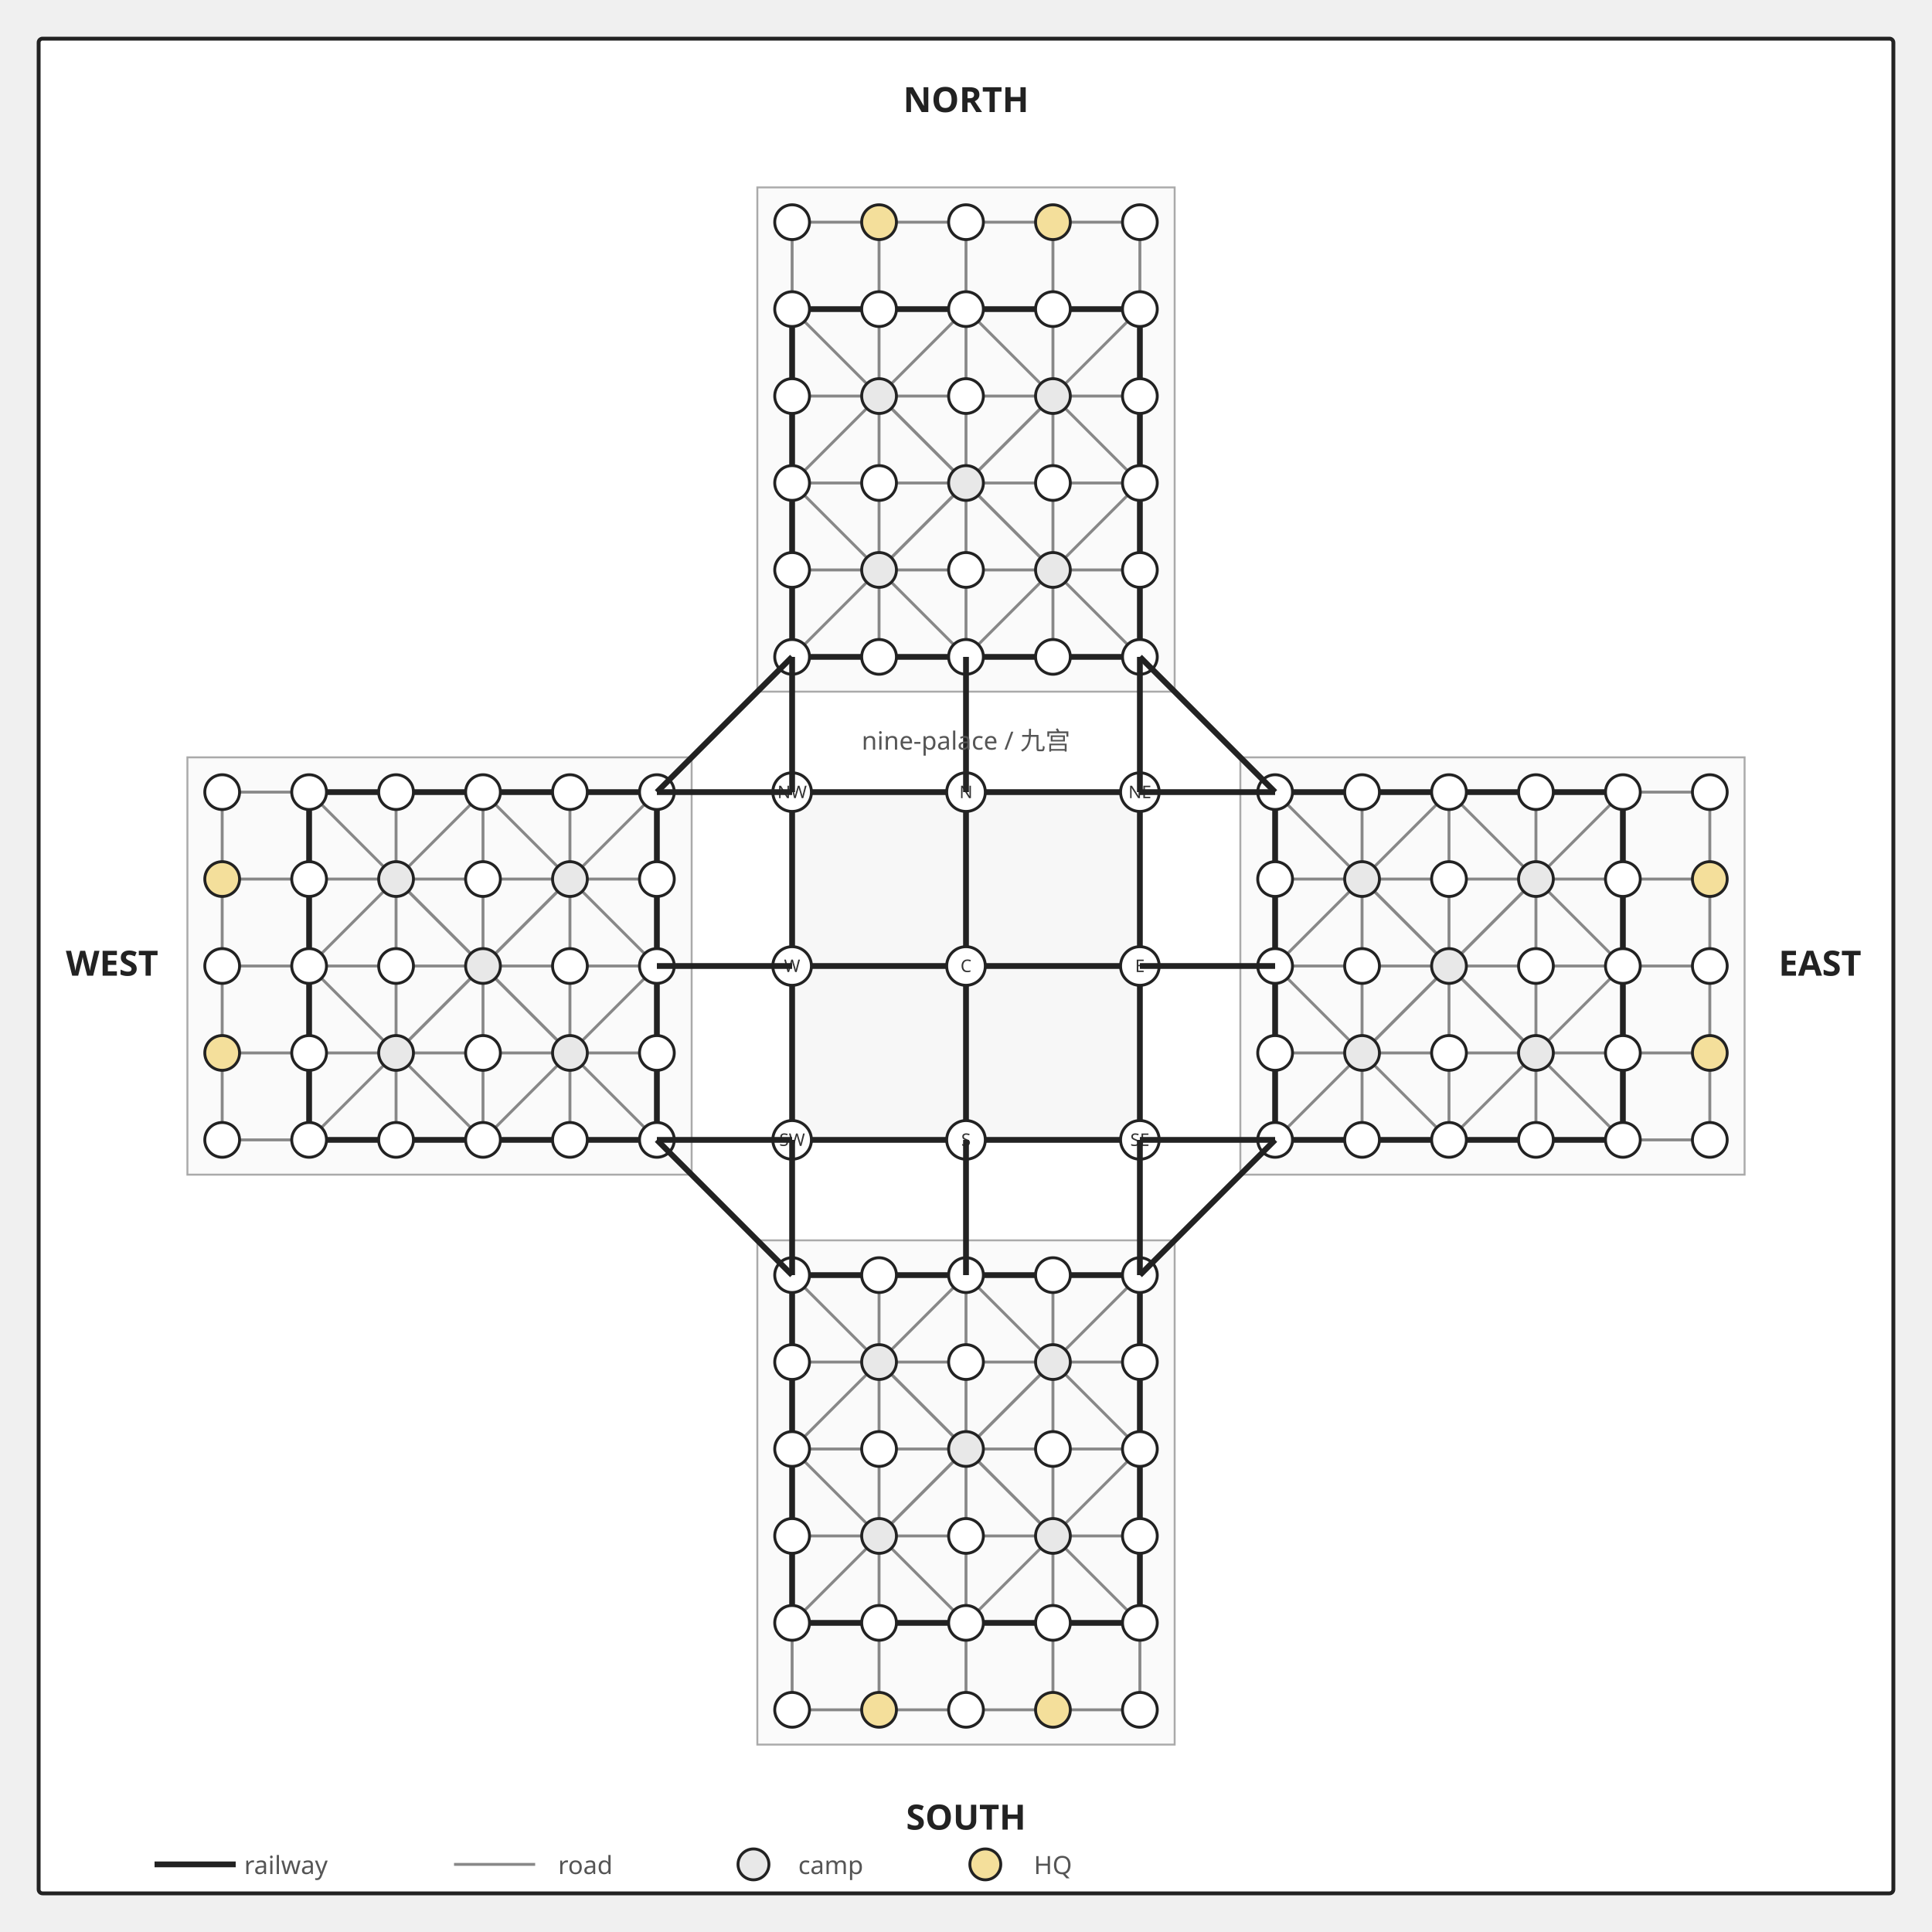
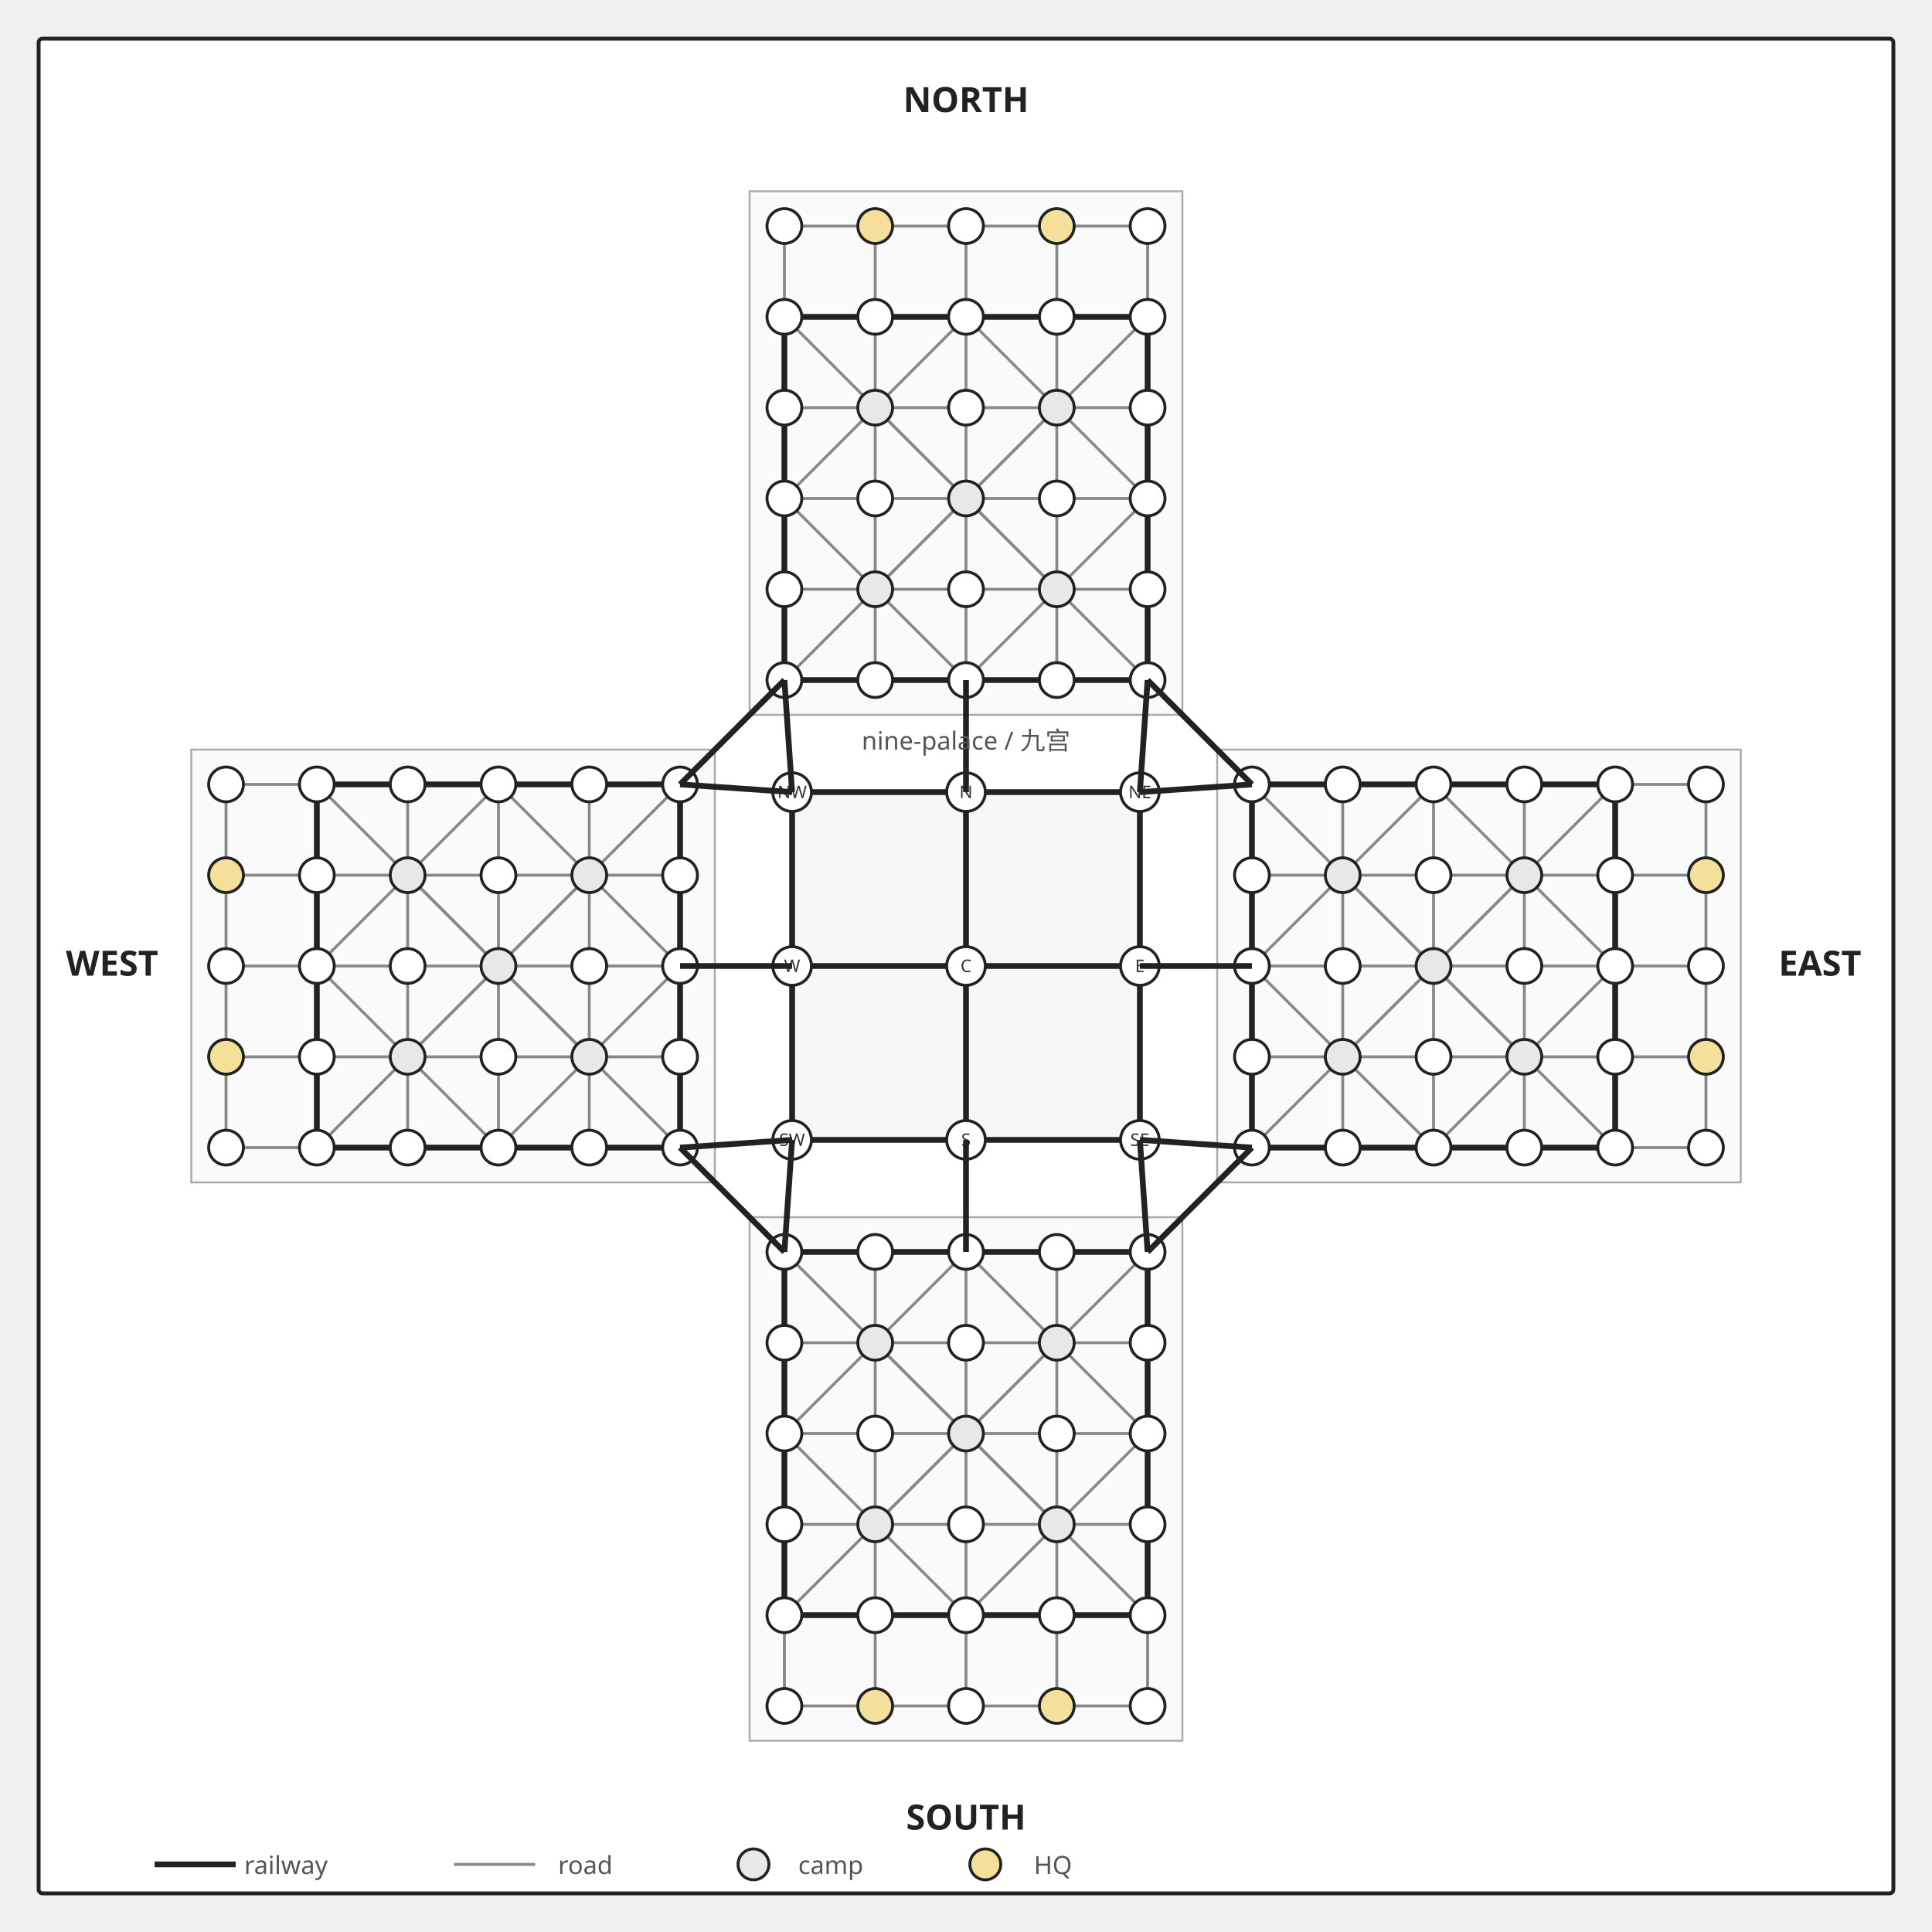
<svg xmlns="http://www.w3.org/2000/svg" viewBox="0 0 1000 1000" role="img" aria-labelledby="title desc">
  <style>
    .board { fill: #fff; stroke: #222; stroke-width: 2; }
    .zone { fill: #fafafa; stroke: #aaa; stroke-width: 1; }
    .rail { stroke: #222; stroke-width: 3; fill: none; }
    .road { stroke: #888; stroke-width: 1.5; fill: none; }
    .node { fill: #fff; stroke: #222; stroke-width: 1.5; }
    .camp { fill: #e8e8e8; }
    .hq { fill: #f4df9b; }
    .palace { fill: #f7f7f7; stroke: #222; stroke-width: 1.5; }
    .label { fill: #222; font-family: sans-serif; font-size: 18px; font-weight: 600; text-anchor: middle; }
    .small { fill: #555; font-family: sans-serif; font-size: 13px; text-anchor: middle; }
    .node-label { fill: #333; font-family: sans-serif; font-size: 9px; text-anchor: middle; dominant-baseline: middle; }
  </style>
  <rect class="board" x="20" y="20" width="960" height="960" rx="2" />
  <defs>
    <g id="country-template">
-       <rect class="zone" x="-18" y="-18" width="216" height="261" />
+       <rect class="zone" x="-18" y="-18" width="224" height="271" />
      <g class="rail">
-         <path d="M0 0H180 M0 180H180" />
-         <path d="M0 0V180 M180 0V180" />
+         <path d="M0 0H188 M0 188H188" />
+         <path d="M0 0V188 M188 0V188" />
      </g>
      <g class="road">
-         <path d="M0 45H180 M0 90H180 M0 135H180 M0 225H180" />
-         <path d="M0 180V225 M180 180V225 M45 0V225 M90 0V225 M135 0V225" />
-         <path d="M0 0L45 45 M90 0L45 45 M180 0L135 45 M90 0L135 45" />
-         <path d="M0 90L45 45 M90 90L45 45 M180 90L135 45 M90 90L135 45" />
-         <path d="M0 90L45 135 M90 90L45 135 M180 90L135 135 M90 90L135 135" />
-         <path d="M0 180L45 135 M90 180L45 135 M180 180L135 135 M90 180L135 135" />
-         <path d="M45 45L90 90 M135 45L90 90 M45 135L90 90 M135 135L90 90" />
+         <path d="M0 47H188 M0 94H188 M0 141H188 M0 235H188" />
+         <path d="M0 188V235 M188 188V235 M47 0V235 M94 0V235 M141 0V235" />
+         <path d="M0 0L47 47 M94 0L47 47 M188 0L141 47 M94 0L141 47" />
+         <path d="M0 94L47 47 M94 94L47 47 M188 94L141 47 M94 94L141 47" />
+         <path d="M0 94L47 141 M94 94L47 141 M188 94L141 141 M94 94L141 141" />
+         <path d="M0 188L47 141 M94 188L47 141 M188 188L141 141 M94 188L141 141" />
+         <path d="M47 47L94 94 M141 47L94 94 M47 141L94 94 M141 141L94 94" />
      </g>
      <g>
        <circle class="node" cx="0" cy="0" r="9" />
-         <circle class="node" cx="45" cy="0" r="9" />
-         <circle class="node" cx="90" cy="0" r="9" />
-         <circle class="node" cx="135" cy="0" r="9" />
-         <circle class="node" cx="180" cy="0" r="9" />
-         <circle class="node" cx="0" cy="45" r="9" />
-         <circle class="node camp" cx="45" cy="45" r="9" />
-         <circle class="node" cx="90" cy="45" r="9" />
-         <circle class="node camp" cx="135" cy="45" r="9" />
-         <circle class="node" cx="180" cy="45" r="9" />
-         <circle class="node" cx="0" cy="90" r="9" />
-         <circle class="node" cx="45" cy="90" r="9" />
-         <circle class="node camp" cx="90" cy="90" r="9" />
-         <circle class="node" cx="135" cy="90" r="9" />
-         <circle class="node" cx="180" cy="90" r="9" />
-         <circle class="node" cx="0" cy="135" r="9" />
-         <circle class="node camp" cx="45" cy="135" r="9" />
-         <circle class="node" cx="90" cy="135" r="9" />
-         <circle class="node camp" cx="135" cy="135" r="9" />
-         <circle class="node" cx="180" cy="135" r="9" />
-         <circle class="node" cx="0" cy="180" r="9" />
-         <circle class="node" cx="45" cy="180" r="9" />
-         <circle class="node" cx="90" cy="180" r="9" />
-         <circle class="node" cx="135" cy="180" r="9" />
-         <circle class="node" cx="180" cy="180" r="9" />
-         <circle class="node" cx="0" cy="225" r="9" />
-         <circle class="node hq" cx="45" cy="225" r="9" />
-         <circle class="node" cx="90" cy="225" r="9" />
-         <circle class="node hq" cx="135" cy="225" r="9" />
-         <circle class="node" cx="180" cy="225" r="9" />
+         <circle class="node" cx="47" cy="0" r="9" />
+         <circle class="node" cx="94" cy="0" r="9" />
+         <circle class="node" cx="141" cy="0" r="9" />
+         <circle class="node" cx="188" cy="0" r="9" />
+         <circle class="node" cx="0" cy="47" r="9" />
+         <circle class="node camp" cx="47" cy="47" r="9" />
+         <circle class="node" cx="94" cy="47" r="9" />
+         <circle class="node camp" cx="141" cy="47" r="9" />
+         <circle class="node" cx="188" cy="47" r="9" />
+         <circle class="node" cx="0" cy="94" r="9" />
+         <circle class="node" cx="47" cy="94" r="9" />
+         <circle class="node camp" cx="94" cy="94" r="9" />
+         <circle class="node" cx="141" cy="94" r="9" />
+         <circle class="node" cx="188" cy="94" r="9" />
+         <circle class="node" cx="0" cy="141" r="9" />
+         <circle class="node camp" cx="47" cy="141" r="9" />
+         <circle class="node" cx="94" cy="141" r="9" />
+         <circle class="node camp" cx="141" cy="141" r="9" />
+         <circle class="node" cx="188" cy="141" r="9" />
+         <circle class="node" cx="0" cy="188" r="9" />
+         <circle class="node" cx="47" cy="188" r="9" />
+         <circle class="node" cx="94" cy="188" r="9" />
+         <circle class="node" cx="141" cy="188" r="9" />
+         <circle class="node" cx="188" cy="188" r="9" />
+         <circle class="node" cx="0" cy="235" r="9" />
+         <circle class="node hq" cx="47" cy="235" r="9" />
+         <circle class="node" cx="94" cy="235" r="9" />
+         <circle class="node hq" cx="141" cy="235" r="9" />
+         <circle class="node" cx="188" cy="235" r="9" />
      </g>
    </g>
  </defs>
-   <use href="#country-template" transform="translate(410 660)" />
+   <use href="#country-template" transform="translate(406 648)" />
  <g transform="rotate(180 500 500)">
-     <use href="#country-template" transform="translate(410 660)" />
+     <use href="#country-template" transform="translate(406 648)" />
  </g>
  <g transform="rotate(-90 500 500)">
-     <use href="#country-template" transform="translate(410 660)" />
+     <use href="#country-template" transform="translate(406 648)" />
  </g>
  <g transform="rotate(90 500 500)">
-     <use href="#country-template" transform="translate(410 660)" />
+     <use href="#country-template" transform="translate(406 648)" />
  </g>
  <g>
    <rect class="palace" x="410" y="410" width="180" height="180" />
  </g>
  <g class="rail">
    <path d="M410 410H590 M410 500H590 M410 590H590" />
    <path d="M410 410V590 M500 410V590 M590 410V590" />
  </g>
  <g>
    <circle class="node" cx="410" cy="410" r="10" />
    <circle class="node" cx="500" cy="410" r="10" />
    <circle class="node" cx="590" cy="410" r="10" />
    <circle class="node" cx="410" cy="500" r="10" />
    <circle class="node" cx="500" cy="500" r="10" />
    <circle class="node" cx="590" cy="500" r="10" />
    <circle class="node" cx="410" cy="590" r="10" />
    <circle class="node" cx="500" cy="590" r="10" />
    <circle class="node" cx="590" cy="590" r="10" />
    <text class="node-label" x="410" y="410">NW</text>
    <text class="node-label" x="500" y="410">N</text>
    <text class="node-label" x="590" y="410">NE</text>
    <text class="node-label" x="410" y="500">W</text>
    <text class="node-label" x="500" y="500">C</text>
    <text class="node-label" x="590" y="500">E</text>
    <text class="node-label" x="410" y="590">SW</text>
    <text class="node-label" x="500" y="590">S</text>
    <text class="node-label" x="590" y="590">SE</text>
  </g>
  <g class="rail">
-     <path d="M410 410L410 340 M500 410V340 M590 410L590 340" />
-     <path d="M590 410L660 410 M590 500H660 M590 590L660 590" />
-     <path d="M590 590L590 660 M500 590V660 M410 590L410 660" />
-     <path d="M410 590L340 590 M410 500H340 M410 410L340 410" />
+     <path d="M410 410L406 352 M500 410V352 M590 410L594 352" />
+     <path d="M590 410L648 406 M590 500H648 M590 590L648 594" />
+     <path d="M590 590L594 648 M500 590V648 M410 590L406 648" />
+     <path d="M410 590L352 594 M410 500H352 M410 410L352 406" />
  </g>
  <g class="rail">
-     <path d="M590 340L660 410 M410 340L340 410 M660 590L590 660 M340 590L410 660" />
+     <path d="M594 352L648 406 M406 352L352 406 M648 594L594 648 M352 594L406 648" />
  </g>
  <text class="label" x="500" y="58">NORTH</text>
  <text class="label" x="942" y="505">EAST</text>
  <text class="label" x="500" y="947">SOUTH</text>
  <text class="label" x="58" y="505">WEST</text>
  <text class="small" x="500" y="388">nine-palace / 九宫</text>
  <g transform="translate(80 965)">
    <line class="rail" x1="0" y1="0" x2="42" y2="0" />
    <text class="small" x="68" y="5">railway</text>
    <line class="road" x1="155" y1="0" x2="197" y2="0" />
    <text class="small" x="223" y="5">road</text>
    <circle class="node camp" cx="310" cy="0" r="8" />
    <text class="small" x="350" y="5">camp</text>
    <circle class="node hq" cx="430" cy="0" r="8" />
    <text class="small" x="465" y="5">HQ</text>
  </g>
</svg>
